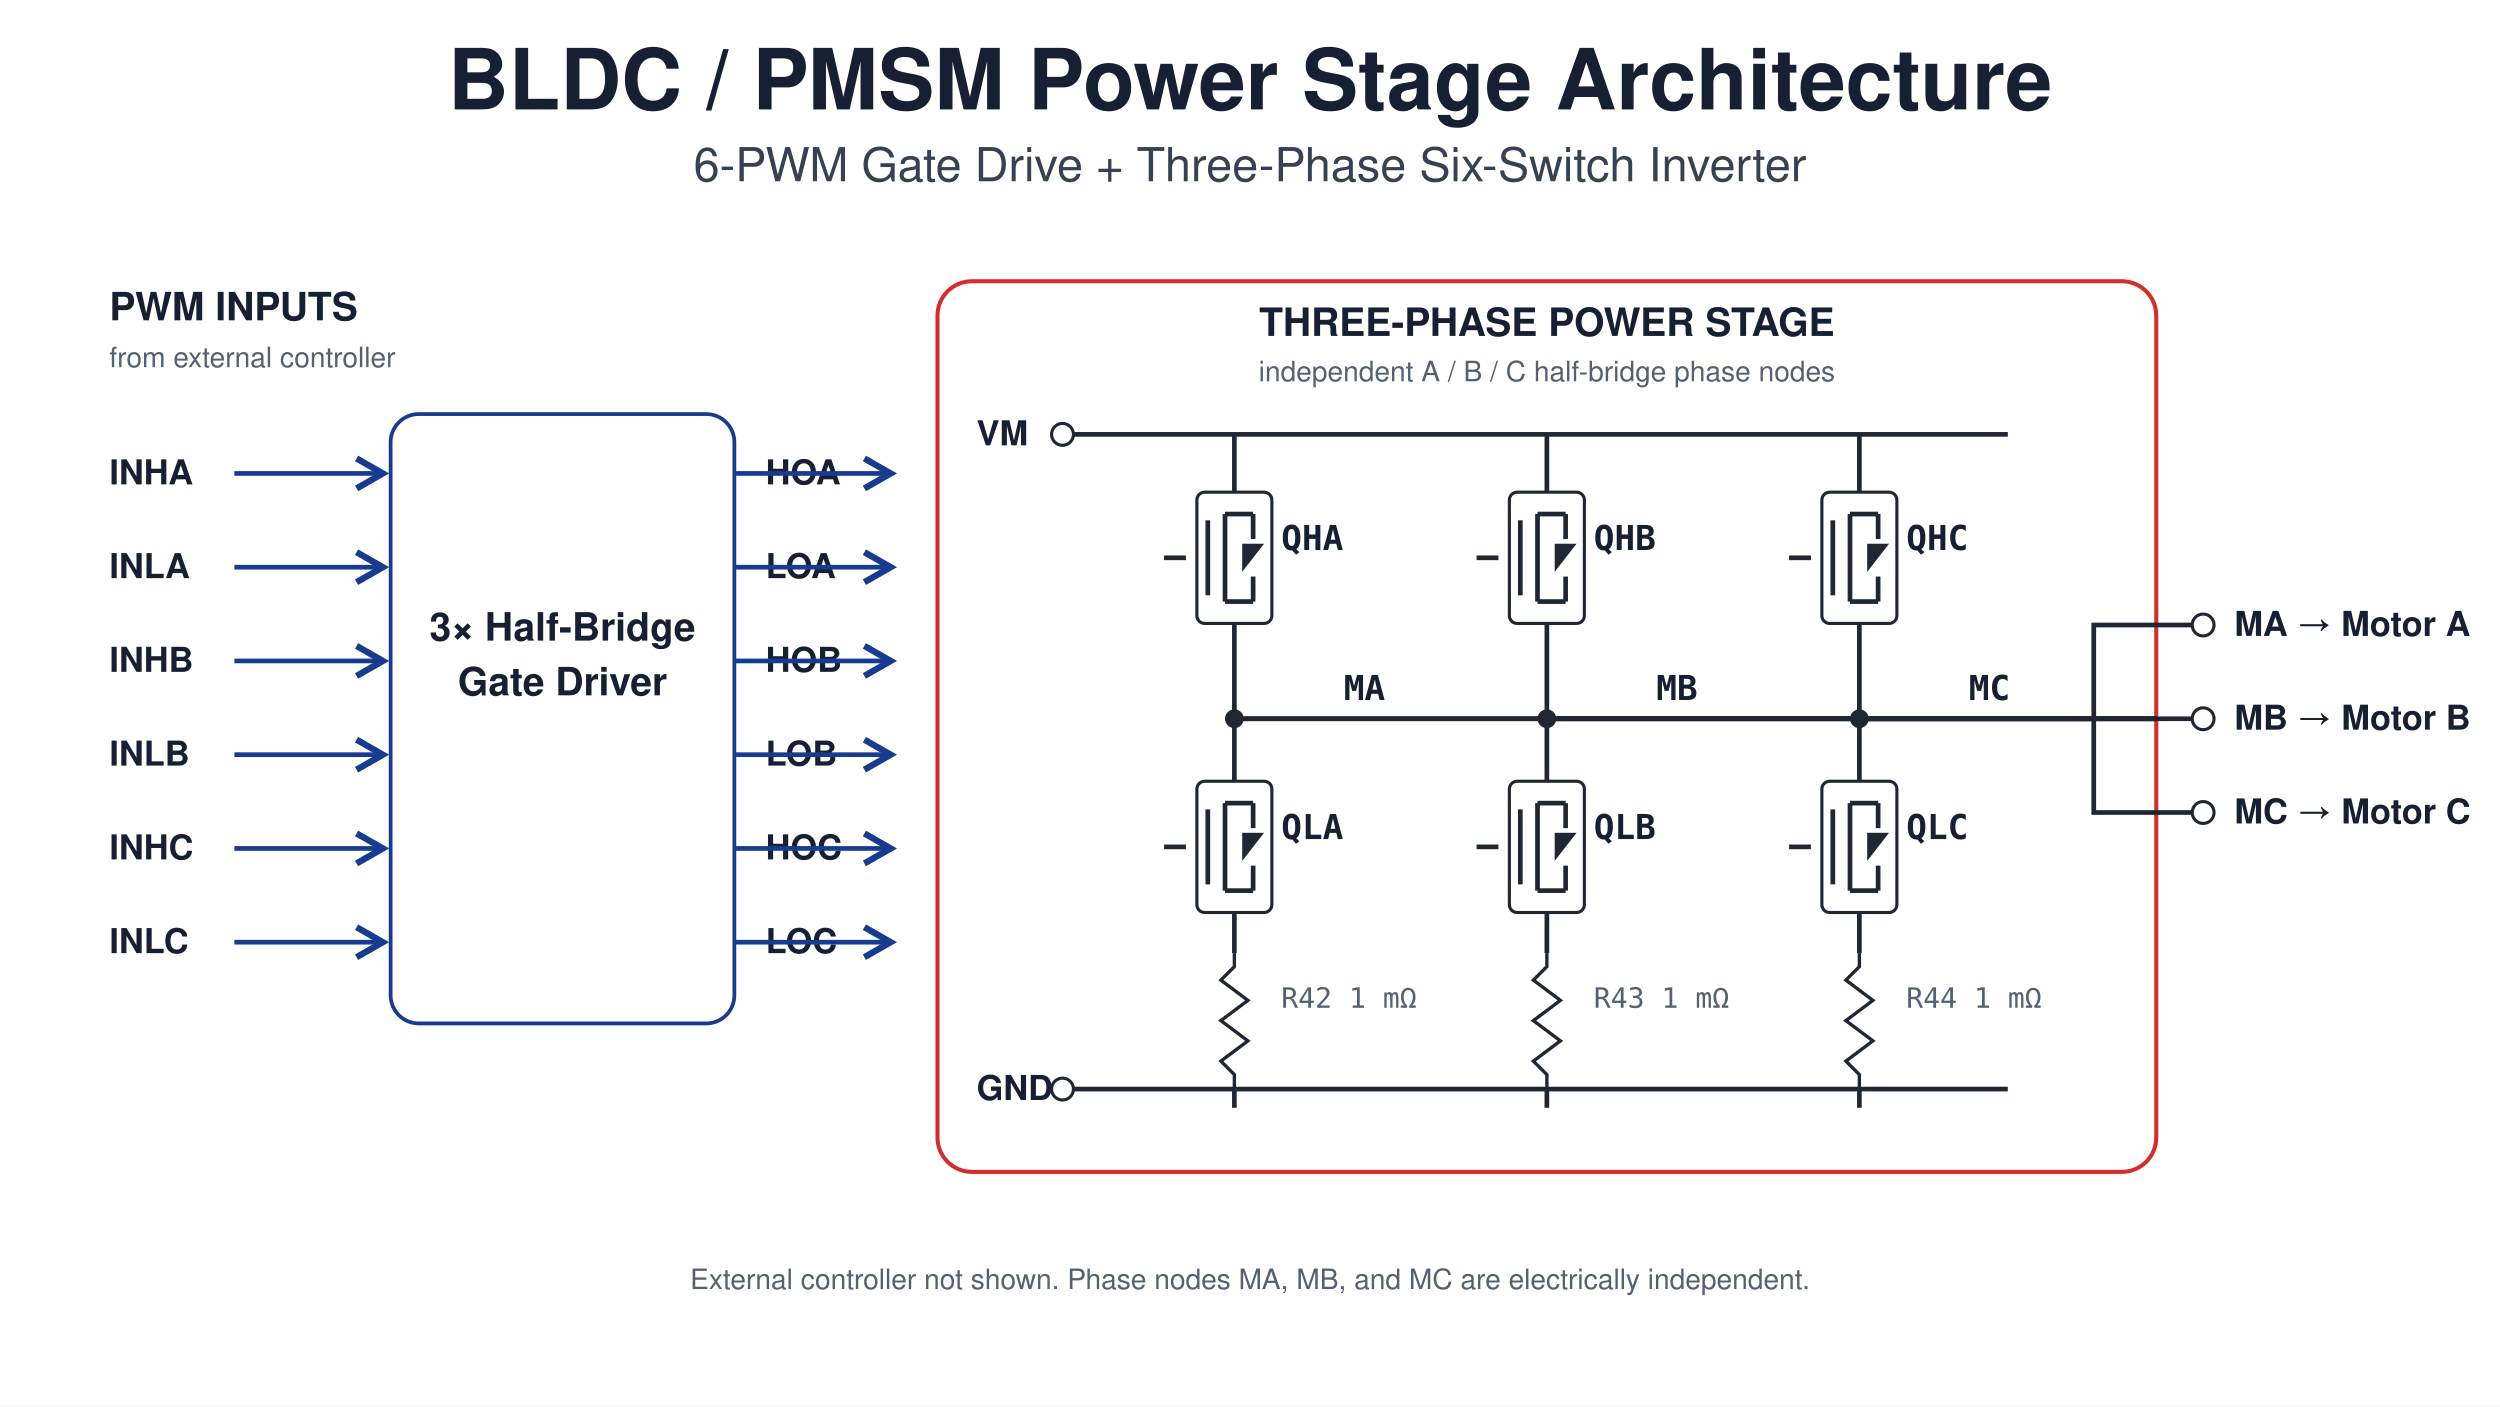
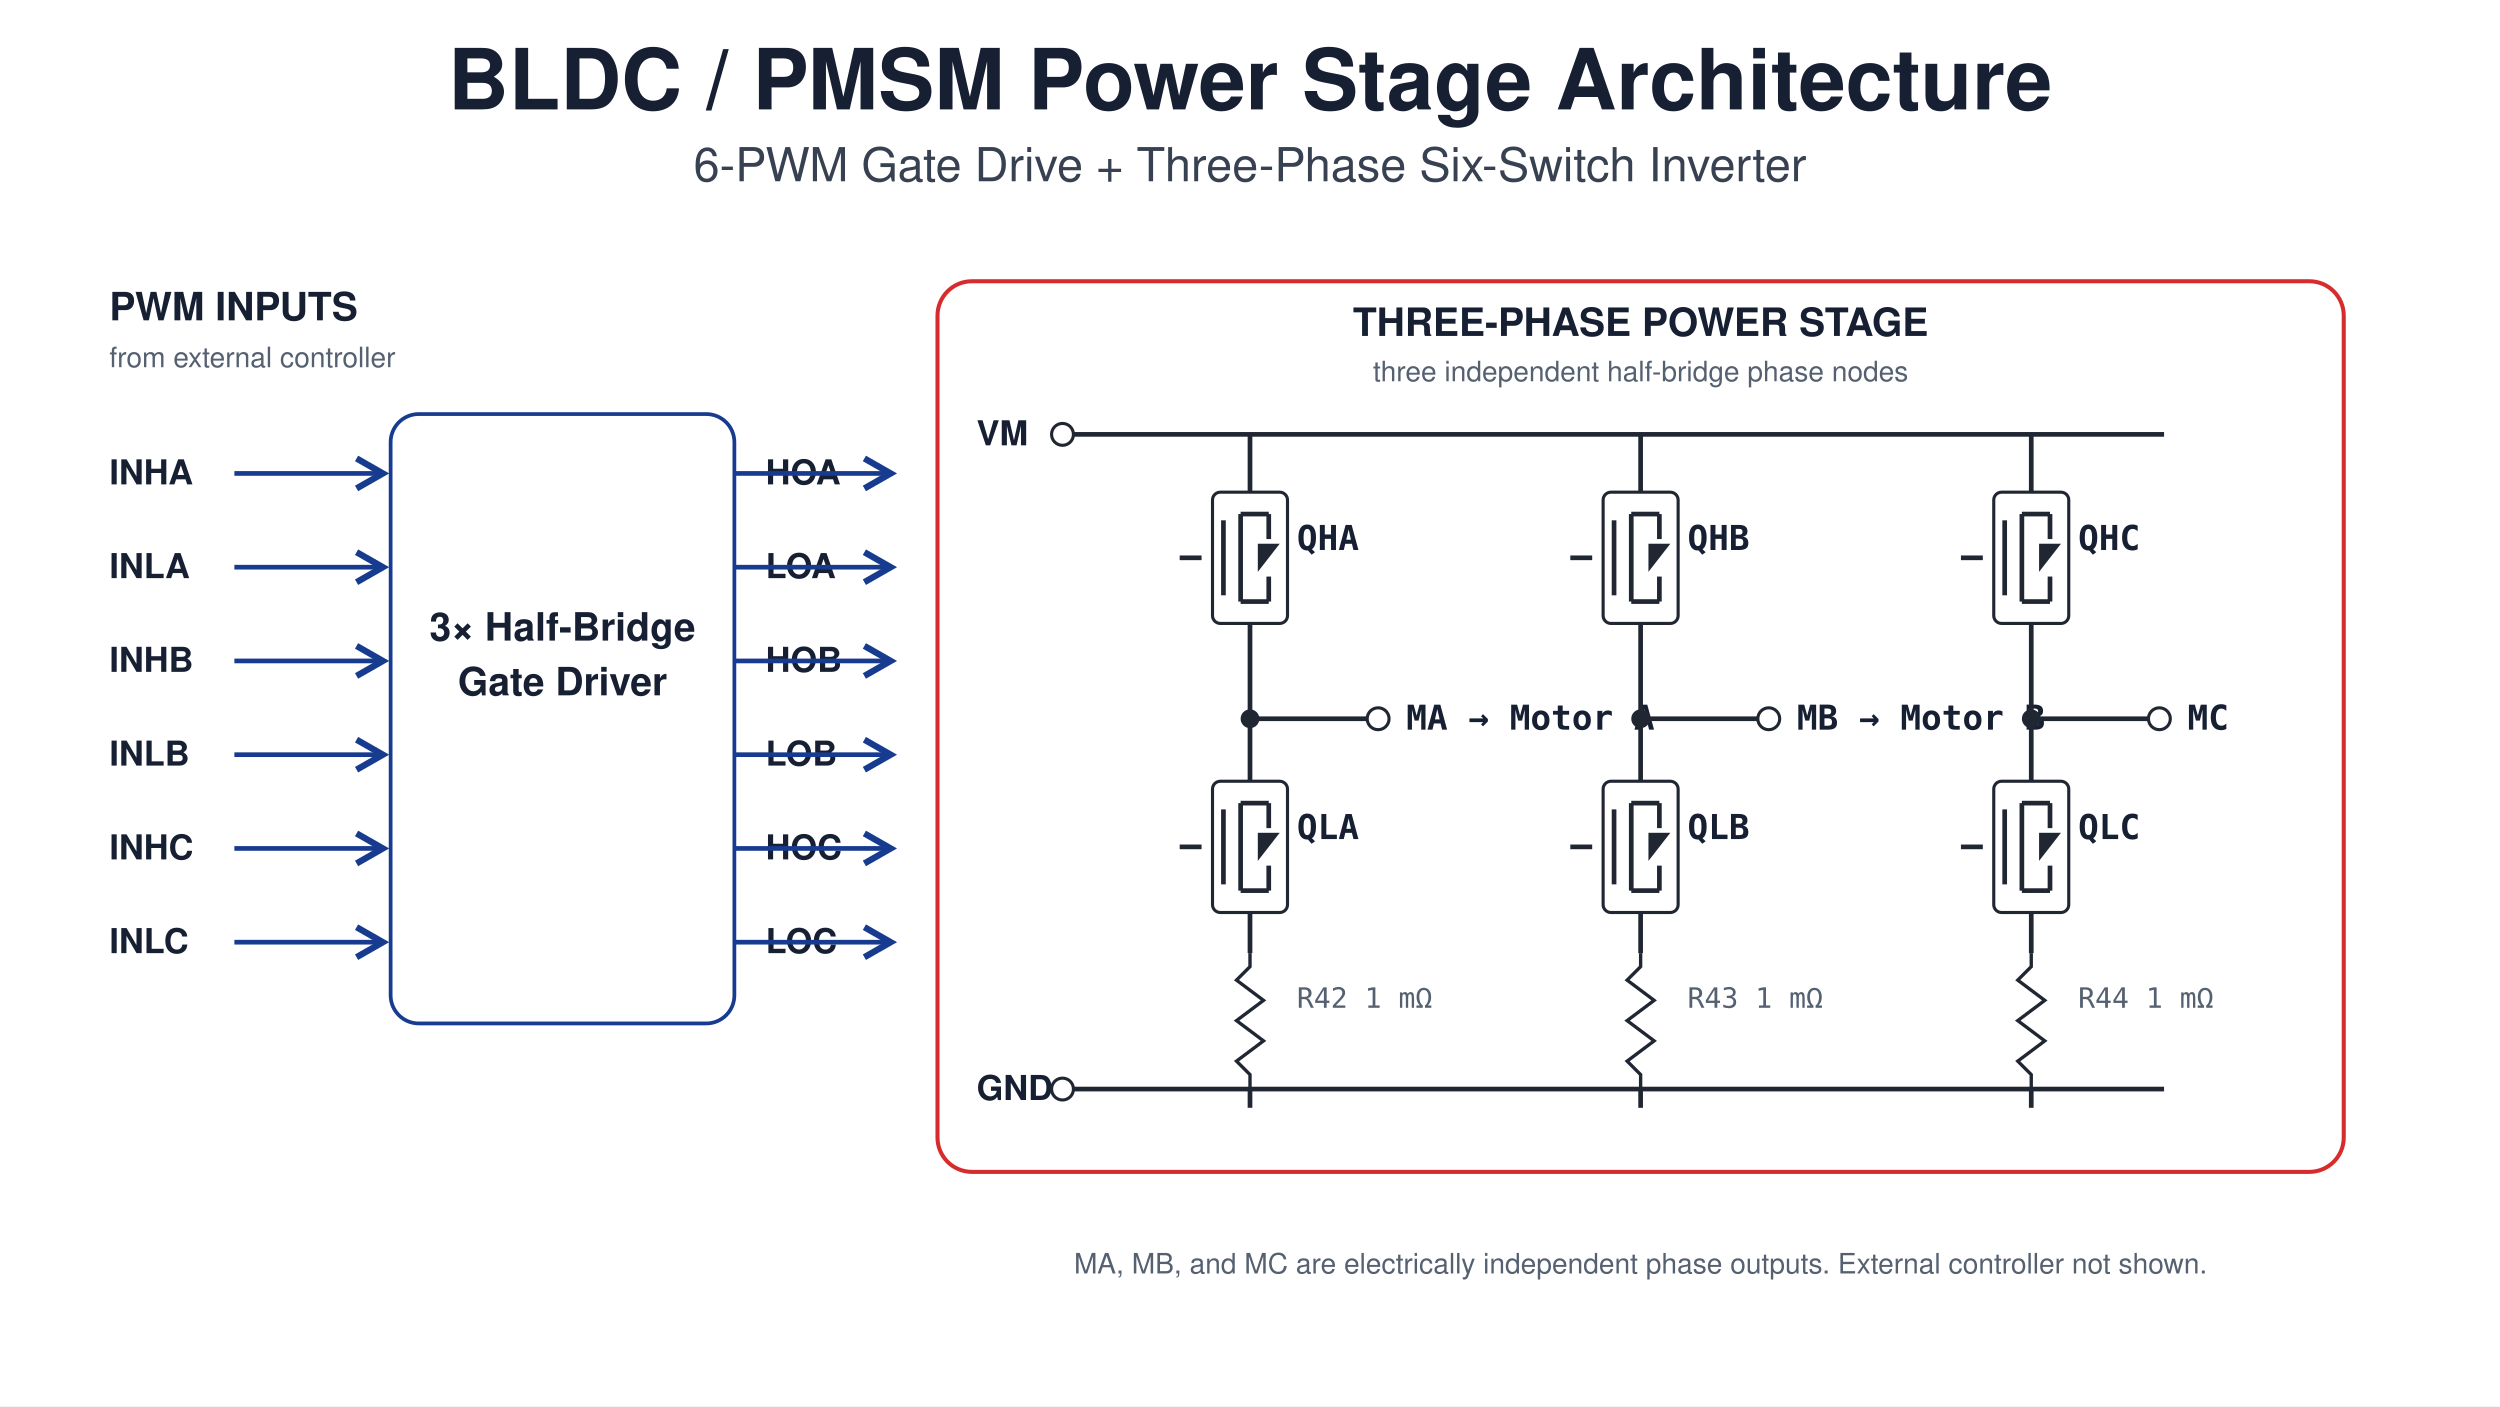
<svg xmlns="http://www.w3.org/2000/svg" width="1600" height="900" viewBox="0 0 1600 900" role="img" aria-labelledby="title desc">
  <rect width="1600" height="900" fill="#fff" />
-   <style>
- text{font-family:-apple-system,BlinkMacSystemFont,"Segoe UI",Helvetica,Arial,sans-serif;fill:#172033}.title{font-size:54px;font-weight:700}.subtitle{font-size:30px;fill:#374151}.section{font-size:25px;font-weight:700}.label{font-size:22px;font-weight:600}.small{font-size:18px;fill:#556071}.mono{font-family:ui-monospace,SFMono-Regular,Menlo,Consolas,monospace}.wire{fill:none;stroke:#202733;stroke-width:3}.sig{fill:none;stroke:#173b8f;stroke-width:3}.box{fill:#fff;stroke:#173b8f;stroke-width:2.4}.powerbox{fill:#fff;stroke:#d72c2c;stroke-width:2.6}.node{fill:#202733}.term{fill:#fff;stroke:#202733;stroke-width:2}
- </style>
+   <style>text{font-family:-apple-system,BlinkMacSystemFont,"Segoe UI",Helvetica,Arial,sans-serif;fill:#172033}.title{font-size:54px;font-weight:700}.subtitle{font-size:30px;fill:#374151}.section{font-size:25px;font-weight:700}.label{font-size:22px;font-weight:600}.small{font-size:18px;fill:#556071}.mono{font-family:ui-monospace,SFMono-Regular,Menlo,Consolas,monospace}.wire{fill:none;stroke:#202733;stroke-width:3}.sig{fill:none;stroke:#173b8f;stroke-width:3}.box{fill:#fff;stroke:#173b8f;stroke-width:2.4}.powerbox{fill:#fff;stroke:#d72c2c;stroke-width:2.6}.node{fill:#202733}.term{fill:#fff;stroke:#202733;stroke-width:2}</style>
  <defs>
    <marker id="arrowBlue" viewBox="0 0 10 10" refX="8" refY="5" markerWidth="8" markerHeight="8" orient="auto">
      <path d="M1 1L8 5L1 9" fill="none" stroke="#173b8f" stroke-width="1.7" />
    </marker>
    <g id="fet">
      <rect x="-24" y="-42" width="48" height="84" rx="5" fill="#fff" stroke="#202733" stroke-width="2" />
      <path d="M-45 0h14M-17-24v48M-6-28v56M-6-28h18M-6 28h18" class="wire" />
      <path d="M12-28v16M12 12v16" class="wire" />
      <path d="M5 9l14-18H5z" fill="#202733" />
    </g>
    <g id="vshunt">
      <path d="M0 0v12l-12 12 24 18-24 18 24 18-24 18 12 12v12" class="wire" />
    </g>
  </defs>
  <text class="title" x="800" y="70" text-anchor="middle">BLDC / PMSM Power Stage Architecture</text>
  <text class="subtitle" x="800" y="116" text-anchor="middle">6-PWM Gate Drive + Three-Phase Six-Switch Inverter</text>
  <text class="section" x="70" y="205" fill="#173b8f">PWM INPUTS</text>
  <text class="small" x="70" y="235">from external controller</text>
  <g class="label mono">
    <text x="70" y="310">INHA</text>
    <text x="70" y="370">INLA</text>
    <text x="70" y="430">INHB</text>
    <text x="70" y="490">INLB</text>
    <text x="70" y="550">INHC</text>
    <text x="70" y="610">INLC</text>
  </g>
  <g class="sig" marker-end="url(#arrowBlue)">
    <path d="M150 303H245" />
    <path d="M150 363H245" />
    <path d="M150 423H245" />
    <path d="M150 483H245" />
    <path d="M150 543H245" />
    <path d="M150 603H245" />
  </g>
  <rect class="box" x="250" y="265" width="220" height="390" rx="18" />
  <text class="section" x="360" y="410" text-anchor="middle" fill="#173b8f">3× Half-Bridge</text>
  <text class="section" x="360" y="445" text-anchor="middle" fill="#173b8f">Gate Driver</text>
  <g class="label mono" fill="#173b8f">
    <text x="490" y="310">HOA</text>
    <text x="490" y="370">LOA</text>
    <text x="490" y="430">HOB</text>
    <text x="490" y="490">LOB</text>
    <text x="490" y="550">HOC</text>
    <text x="490" y="610">LOC</text>
  </g>
  <g class="sig" marker-end="url(#arrowBlue)">
    <path d="M470 303H570" />
    <path d="M470 363H570" />
    <path d="M470 423H570" />
    <path d="M470 483H570" />
    <path d="M470 543H570" />
    <path d="M470 603H570" />
  </g>
-   <rect class="powerbox" x="600" y="180" width="780" height="570" rx="22" />
-   <text class="section" x="990" y="215" text-anchor="middle" fill="#d72c2c">THREE-PHASE POWER STAGE</text>
-   <text class="small" x="990" y="244" text-anchor="middle">independent A / B / C half-bridge phase nodes</text>
+   <rect class="powerbox" x="600" y="180" width="900" height="570" rx="22" />
+   <text class="section" x="1050" y="215" text-anchor="middle" fill="#d72c2c">THREE-PHASE POWER STAGE</text>
+   <text class="small" x="1050" y="244" text-anchor="middle">three independent half-bridge phase nodes</text>
  <text class="label" x="625" y="285">VM</text>
  <circle class="term" cx="680" cy="278" r="7" />
-   <path class="wire" d="M687 278H1285" />
+   <path class="wire" d="M687 278H1385" />
  <text class="label" x="625" y="704">GND</text>
  <circle class="term" cx="680" cy="697" r="7" />
-   <path class="wire" d="M687 697H1285" />
-   <path class="wire" d="M790 278V315M790 399V460M790 460V500M790 584V610" />
-   <use href="#fet" transform="translate(790 357)" />
-   <use href="#fet" transform="translate(790 542)" />
-   <circle class="node" cx="790" cy="460" r="6" />
-   <path class="wire" d="M790 460H1380" />
-   <text class="label mono" x="820" y="352">QHA</text>
-   <text class="label mono" x="820" y="537">QLA</text>
-   <text class="label mono" x="860" y="448">MA</text>
-   <use href="#vshunt" transform="translate(790 610) scale(.72)" />
-   <text class="small mono" x="820" y="645">R42  1 mΩ</text>
-   <path class="wire" d="M790 709V697" />
-   <path class="wire" d="M990 278V315M990 399V460M990 460V500M990 584V610" />
-   <use href="#fet" transform="translate(990 357)" />
-   <use href="#fet" transform="translate(990 542)" />
-   <circle class="node" cx="990" cy="460" r="6" />
-   <path class="wire" d="M990 460H1380" />
-   <text class="label mono" x="1020" y="352">QHB</text>
-   <text class="label mono" x="1020" y="537">QLB</text>
-   <text class="label mono" x="1060" y="448">MB</text>
-   <use href="#vshunt" transform="translate(990 610) scale(.72)" />
-   <text class="small mono" x="1020" y="645">R43  1 mΩ</text>
-   <path class="wire" d="M990 709V697" />
-   <path class="wire" d="M1190 278V315M1190 399V460M1190 460V500M1190 584V610" />
-   <use href="#fet" transform="translate(1190 357)" />
-   <use href="#fet" transform="translate(1190 542)" />
-   <circle class="node" cx="1190" cy="460" r="6" />
-   <path class="wire" d="M1190 460H1380" />
-   <text class="label mono" x="1220" y="352">QHC</text>
-   <text class="label mono" x="1220" y="537">QLC</text>
-   <text class="label mono" x="1260" y="448">MC</text>
-   <use href="#vshunt" transform="translate(1190 610) scale(.72)" />
-   <text class="small mono" x="1220" y="645">R44  1 mΩ</text>
-   <path class="wire" d="M1190 709V697" />
-   <circle class="term" cx="1410" cy="400" r="7" />
-   <circle class="term" cx="1410" cy="460" r="7" />
-   <circle class="term" cx="1410" cy="520" r="7" />
-   <path class="wire" d="M790 460H1340V400H1403" />
-   <path class="wire" d="M990 460H1403" />
-   <path class="wire" d="M1190 460H1340V520H1403" />
-   <g class="label mono">
-     <text x="1430" y="407">MA → Motor A</text>
-     <text x="1430" y="467">MB → Motor B</text>
-     <text x="1430" y="527">MC → Motor C</text>
-   </g>
-   <text class="small" x="800" y="825" text-anchor="middle">External controller not shown. Phase nodes MA, MB, and MC are electrically independent.</text>
+   <path class="wire" d="M687 697H1385" />
+   <path class="wire" d="M800 278V315M800 399V460M800 460V500M800 584V610" />
+   <use href="#fet" transform="translate(800 357)" />
+   <use href="#fet" transform="translate(800 542)" />
+   <circle class="node" cx="800" cy="460" r="6" />
+   <path class="wire" d="M800 460H875" />
+   <circle class="term" cx="882" cy="460" r="7" />
+   <text class="label mono" x="900" y="467">MA → Motor A</text>
+   <text class="label mono" x="830" y="352">QHA</text>
+   <text class="label mono" x="830" y="537">QLA</text>
+   <use href="#vshunt" transform="translate(800 610) scale(.72)" />
+   <text class="small mono" x="830" y="645">R42  1 mΩ</text>
+   <path class="wire" d="M800 709V697" />
+   <path class="wire" d="M1050 278V315M1050 399V460M1050 460V500M1050 584V610" />
+   <use href="#fet" transform="translate(1050 357)" />
+   <use href="#fet" transform="translate(1050 542)" />
+   <circle class="node" cx="1050" cy="460" r="6" />
+   <path class="wire" d="M1050 460H1125" />
+   <circle class="term" cx="1132" cy="460" r="7" />
+   <text class="label mono" x="1150" y="467">MB → Motor B</text>
+   <text class="label mono" x="1080" y="352">QHB</text>
+   <text class="label mono" x="1080" y="537">QLB</text>
+   <use href="#vshunt" transform="translate(1050 610) scale(.72)" />
+   <text class="small mono" x="1080" y="645">R43  1 mΩ</text>
+   <path class="wire" d="M1050 709V697" />
+   <path class="wire" d="M1300 278V315M1300 399V460M1300 460V500M1300 584V610" />
+   <use href="#fet" transform="translate(1300 357)" />
+   <use href="#fet" transform="translate(1300 542)" />
+   <circle class="node" cx="1300" cy="460" r="6" />
+   <path class="wire" d="M1300 460H1375" />
+   <circle class="term" cx="1382" cy="460" r="7" />
+   <text class="label mono" x="1400" y="467">MC</text>
+   <text class="label mono" x="1330" y="352">QHC</text>
+   <text class="label mono" x="1330" y="537">QLC</text>
+   <use href="#vshunt" transform="translate(1300 610) scale(.72)" />
+   <text class="small mono" x="1330" y="645">R44  1 mΩ</text>
+   <path class="wire" d="M1300 709V697" />
+   <text class="small" x="1050" y="815" text-anchor="middle">MA, MB, and MC are electrically independent phase outputs. External controller not shown.</text>
</svg>
